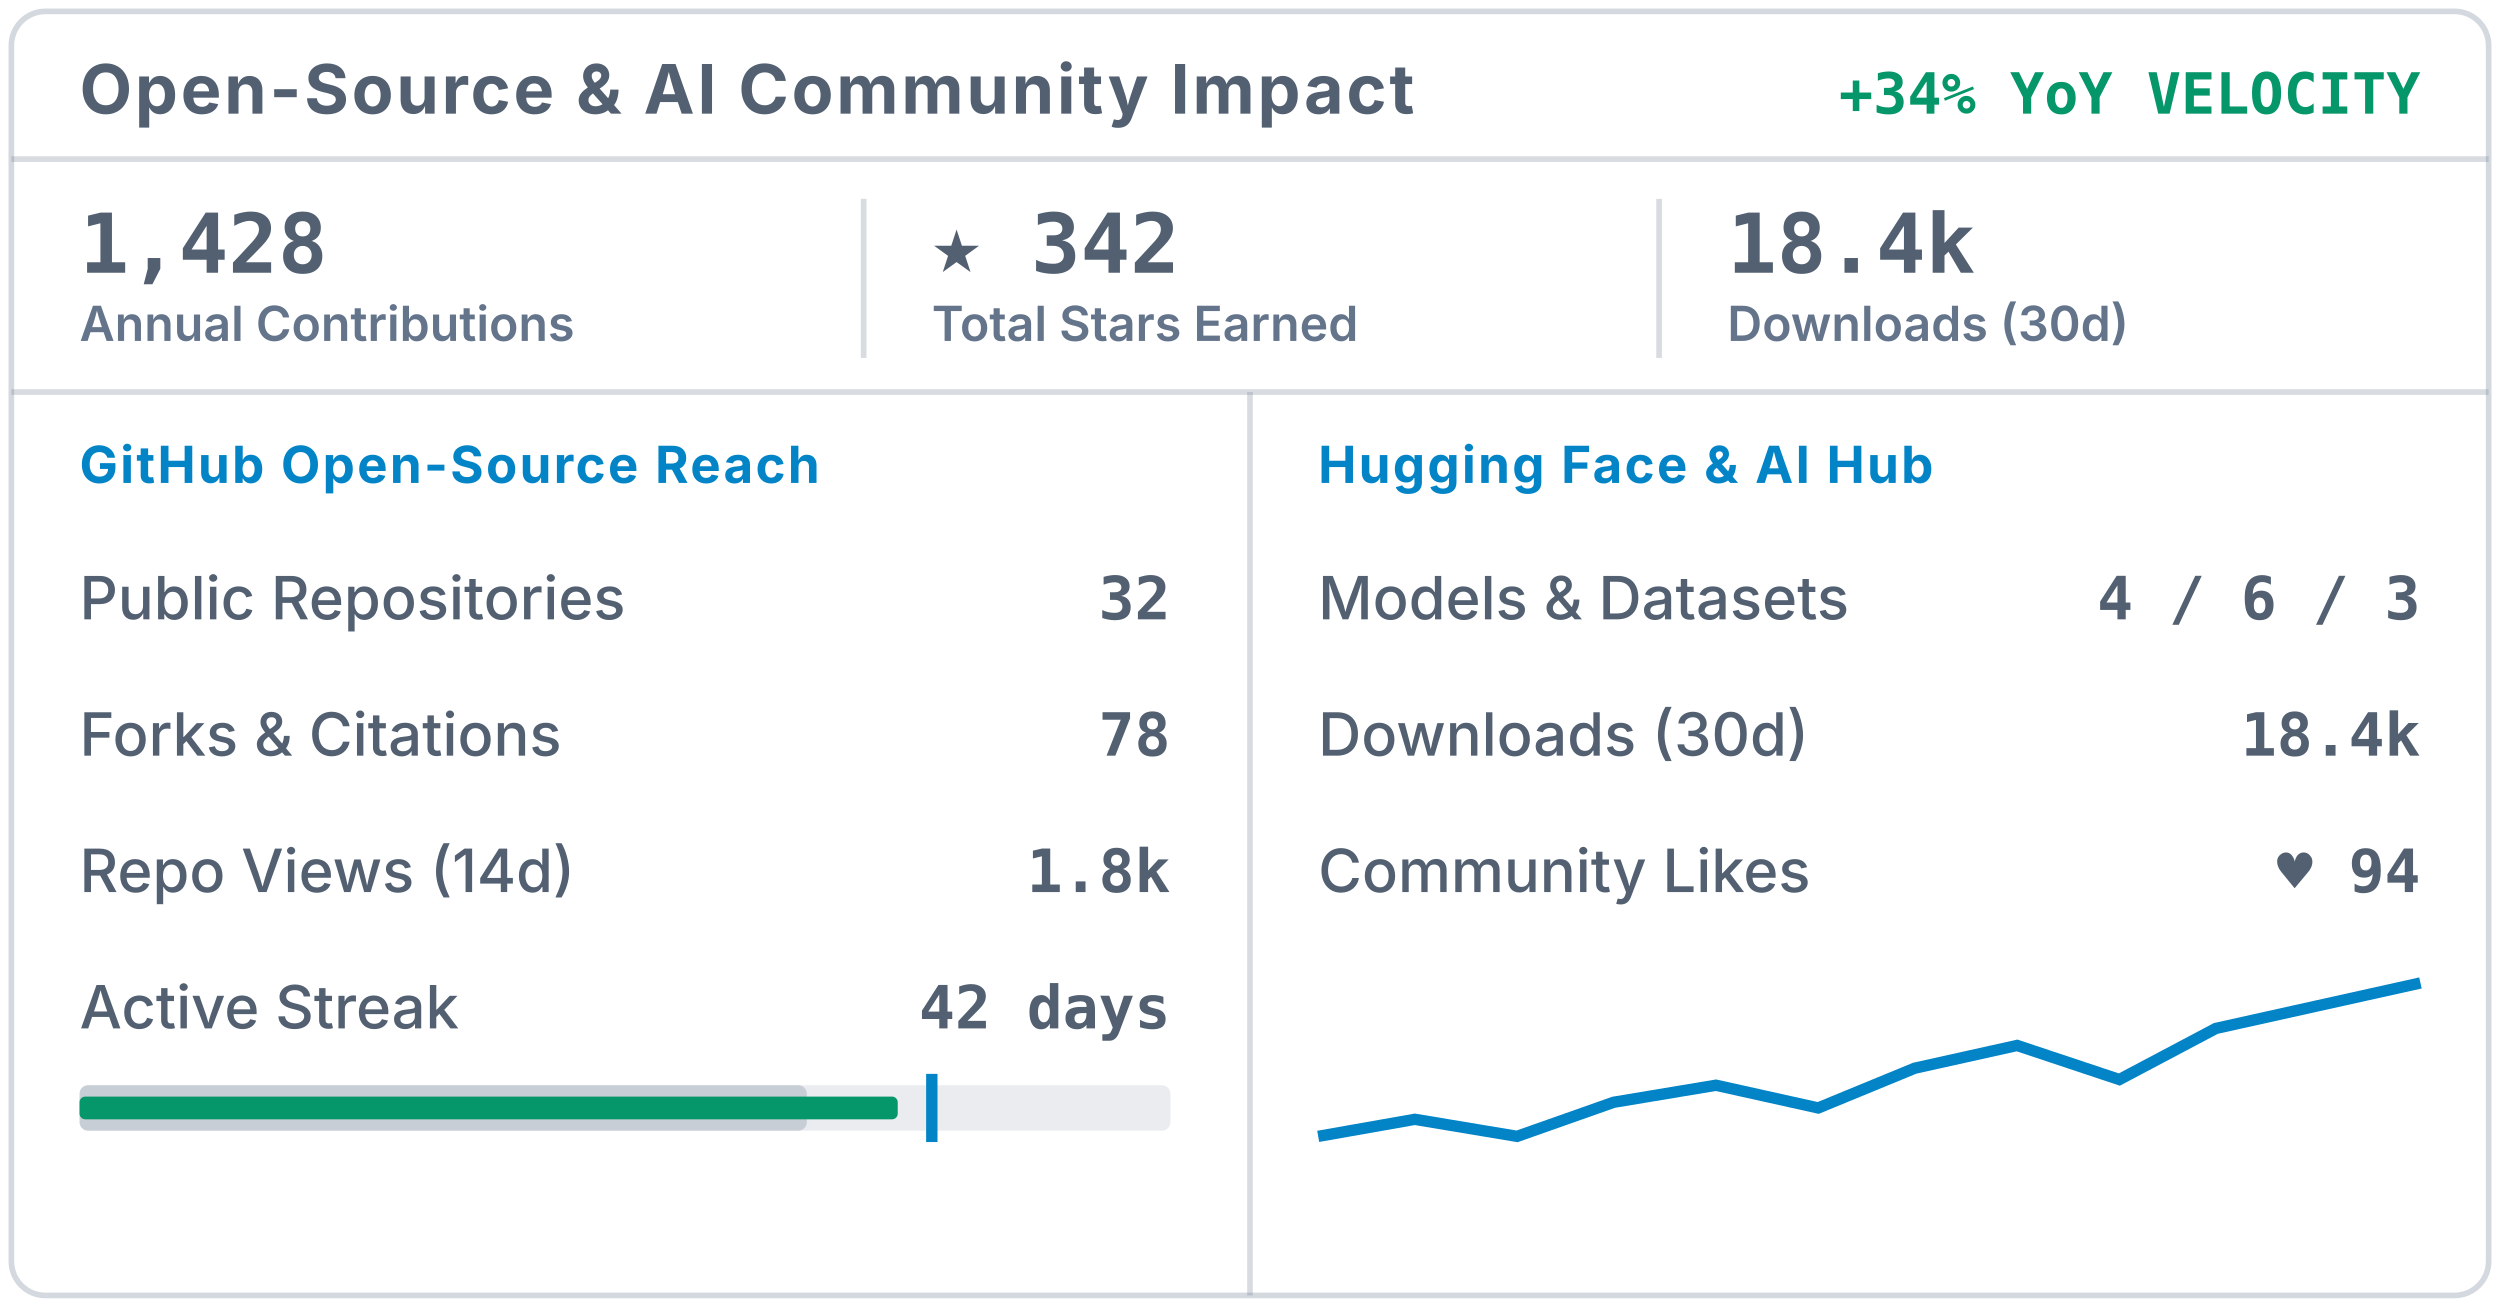
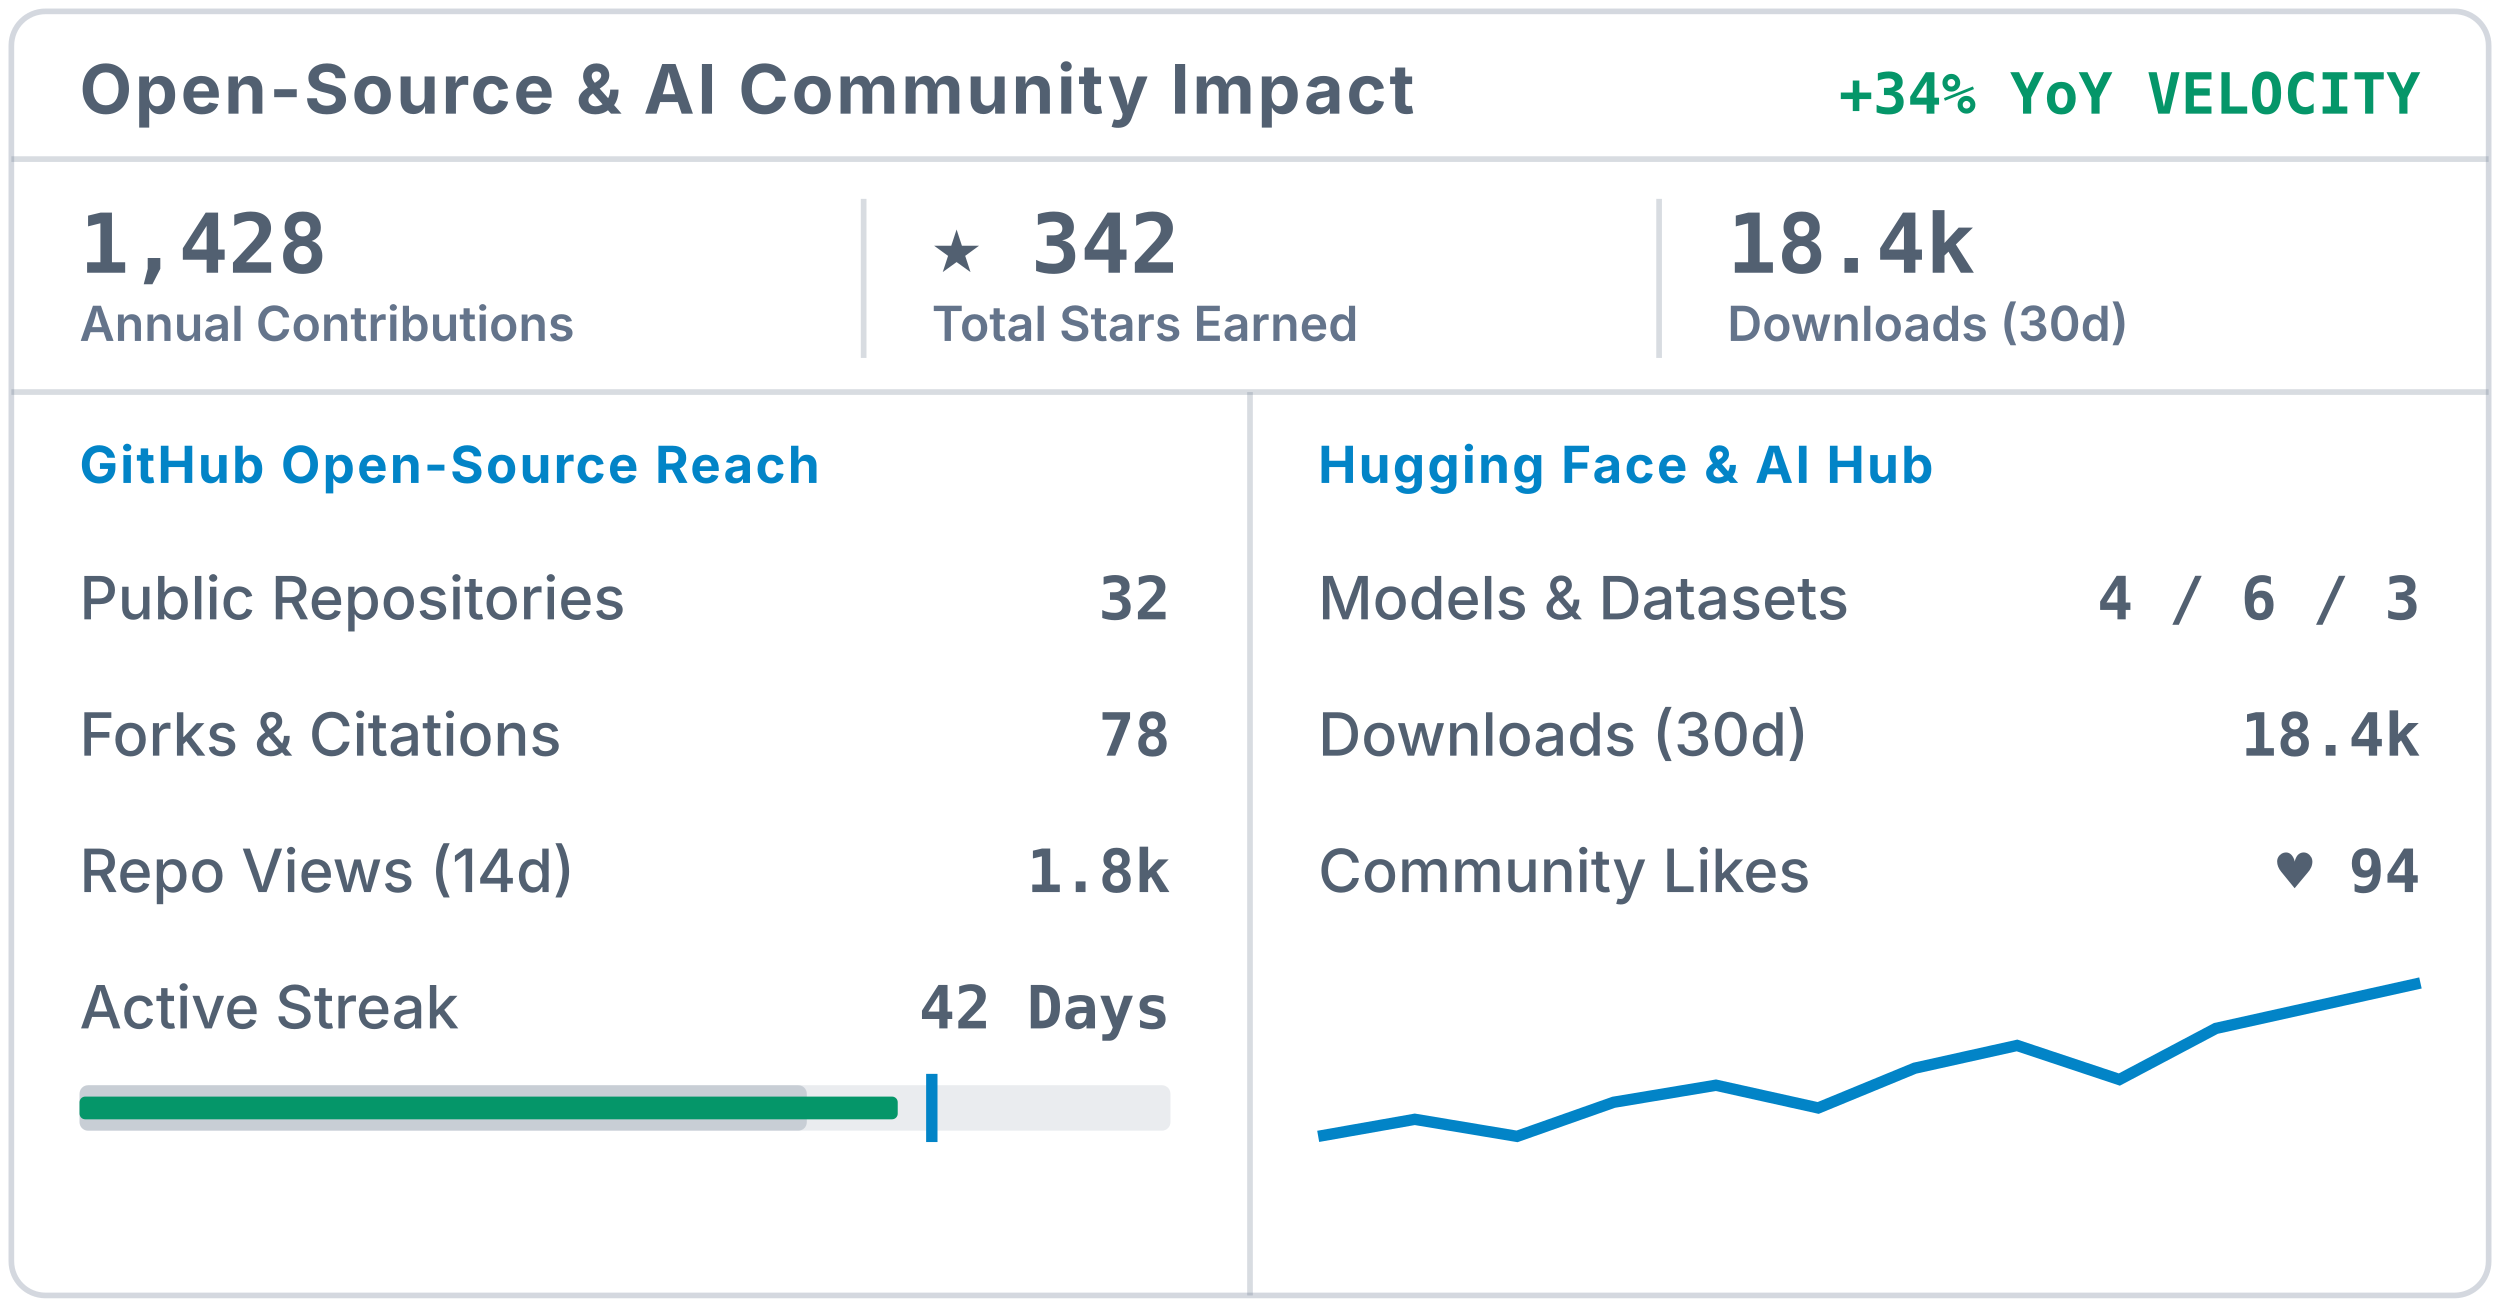
<svg xmlns="http://www.w3.org/2000/svg" viewBox="0 0 440 230" width="440" height="230">
  <style>
    .sans { font-family: Inter, -apple-system, BlinkMacSystemFont, "Segoe UI", Roboto, sans-serif; }
    .mono { font-family: ui-monospace, SFMono-Regular, Menlo, Consolas, monospace; font-variant-numeric: tabular-nums; }
    .hdr { font-size: 12px; font-weight: 700; fill: #526071; text-transform: uppercase; letter-spacing: 0.5px; }
    .tag { font-size: 10px; font-weight: 700; fill: #059669; }
    .sec { font-size: 9px; font-weight: 700; fill: #0284c7; text-transform: uppercase; letter-spacing: 0.4px; }
    .lbl { font-size: 10.5px; font-weight: 500; fill: #526071; }
    .val { font-size: 10.5px; font-weight: 700; fill: #526071; }
    .kpi-num { font-size: 14.5px; font-weight: 700; fill: #526071; }
    .kpi-lbl { font-size: 8.5px; font-weight: 600; fill: #64748b; text-transform: uppercase; }
  </style>
  <rect x="2" y="2" width="436" height="226" rx="6" fill="none" stroke="#64748b" stroke-opacity="0.28" stroke-width="1" />
  <text x="14" y="20" class="sans hdr">Open-Source &amp; AI Community Impact</text>
  <text x="426" y="20" text-anchor="end" class="mono tag">+34% YoY VELOCITY</text>
  <line x1="2" y1="28" x2="438" y2="28" stroke="#64748b" stroke-opacity="0.25" stroke-width="1" />
  <g transform="translate(14, 35)">
    <text x="0" y="13" class="mono kpi-num" fill="#0284c7">1,428</text>
    <text x="0" y="25" class="sans kpi-lbl">Annual Contributions</text>
    <line x1="138" y1="0" x2="138" y2="28" stroke="#64748b" stroke-opacity="0.25" stroke-width="1" />
    <text x="150" y="13" class="mono kpi-num">★ 342</text>
    <text x="150" y="25" class="sans kpi-lbl">Total Stars Earned</text>
    <line x1="278" y1="0" x2="278" y2="28" stroke="#64748b" stroke-opacity="0.25" stroke-width="1" />
    <text x="290" y="13" class="mono kpi-num" fill="#059669">18.4k</text>
    <text x="290" y="25" class="sans kpi-lbl">Downloads (30d)</text>
  </g>
  <line x1="2" y1="69" x2="438" y2="69" stroke="#64748b" stroke-opacity="0.25" stroke-width="1" />
  <g transform="translate(14, 85)">
    <text x="0" y="0" class="sans sec">GitHub Open-Source Reach</text>
    <text x="0" y="24" class="sans lbl">Public Repositories</text>
    <text x="192" y="24" text-anchor="end" class="mono val">32</text>
    <text x="0" y="48" class="sans lbl">Forks &amp; Citations</text>
    <text x="192" y="48" text-anchor="end" class="mono val">78</text>
    <text x="0" y="72" class="sans lbl">Repo Views (14d)</text>
    <text x="192" y="72" text-anchor="end" class="mono val">1.8k</text>
    <text x="0" y="96" class="sans lbl">Active Streak</text>
-     <text x="192" y="96" text-anchor="end" class="mono val" fill="#059669">42 days</text>
+     <text x="192" y="96" text-anchor="end" class="mono val" fill="#059669">42 Days</text>
    <rect x="0" y="106" width="192" height="8" rx="1.5" fill="#64748b" fill-opacity="0.14" />
    <rect x="0" y="106" width="128" height="8" rx="1.5" fill="#64748b" fill-opacity="0.25" />
    <rect x="0" y="108" width="144" height="4" rx="1" fill="#059669" />
    <line x1="150" y1="104" x2="150" y2="116" stroke="#0284c7" stroke-width="2" />
  </g>
  <line x1="220" y1="69" x2="220" y2="228" stroke="#64748b" stroke-opacity="0.25" stroke-width="1" />
  <g transform="translate(232, 85)">
    <text x="0" y="0" class="sans sec">Hugging Face &amp; AI Hub</text>
    <text x="0" y="24" class="sans lbl">Models &amp; Datasets</text>
    <text x="194" y="24" text-anchor="end" class="mono val">4 / 6 / 3</text>
    <text x="0" y="48" class="sans lbl">Downloads (30d)</text>
    <text x="194" y="48" text-anchor="end" class="mono val" fill="#0284c7">18.4k</text>
    <text x="0" y="72" class="sans lbl">Community Likes</text>
    <text x="194" y="72" text-anchor="end" class="mono val">♥ 94</text>
    <polyline fill="none" stroke="#0284c7" stroke-width="2" points="0,115 17,112 35,115 52,109 70,106 88,110 105,103 123,99 141,105 158,96 176,92 194,88" />
  </g>
</svg>
